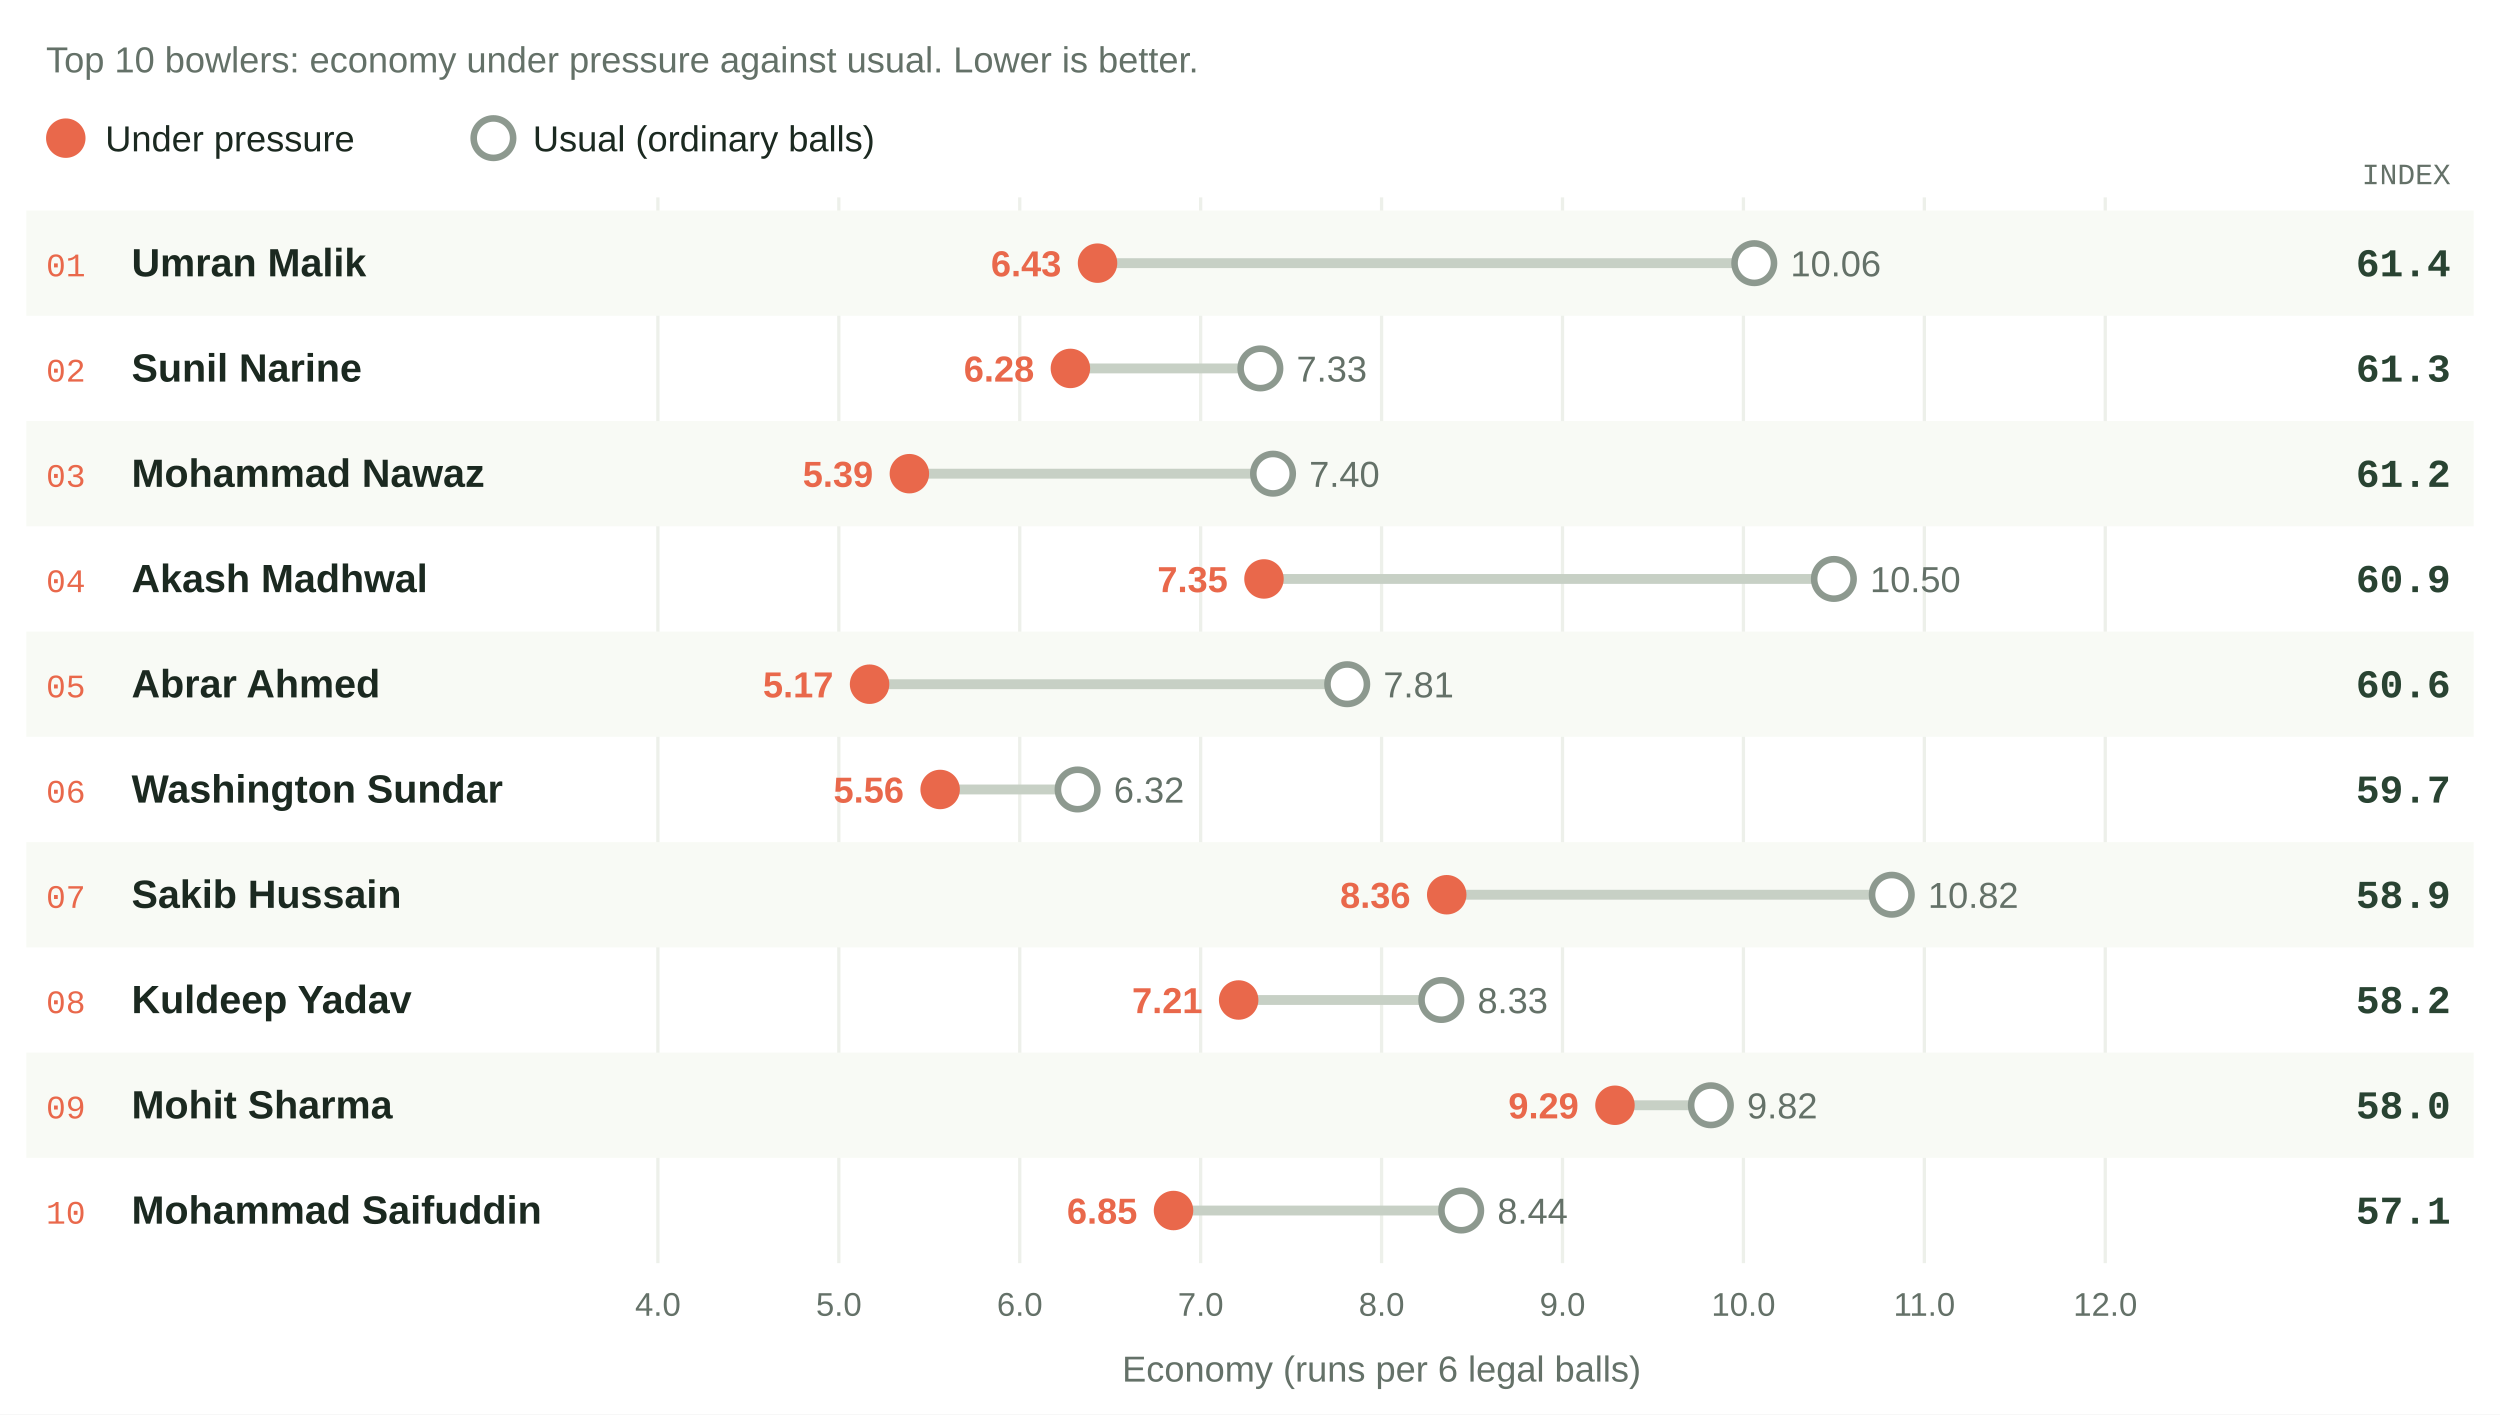
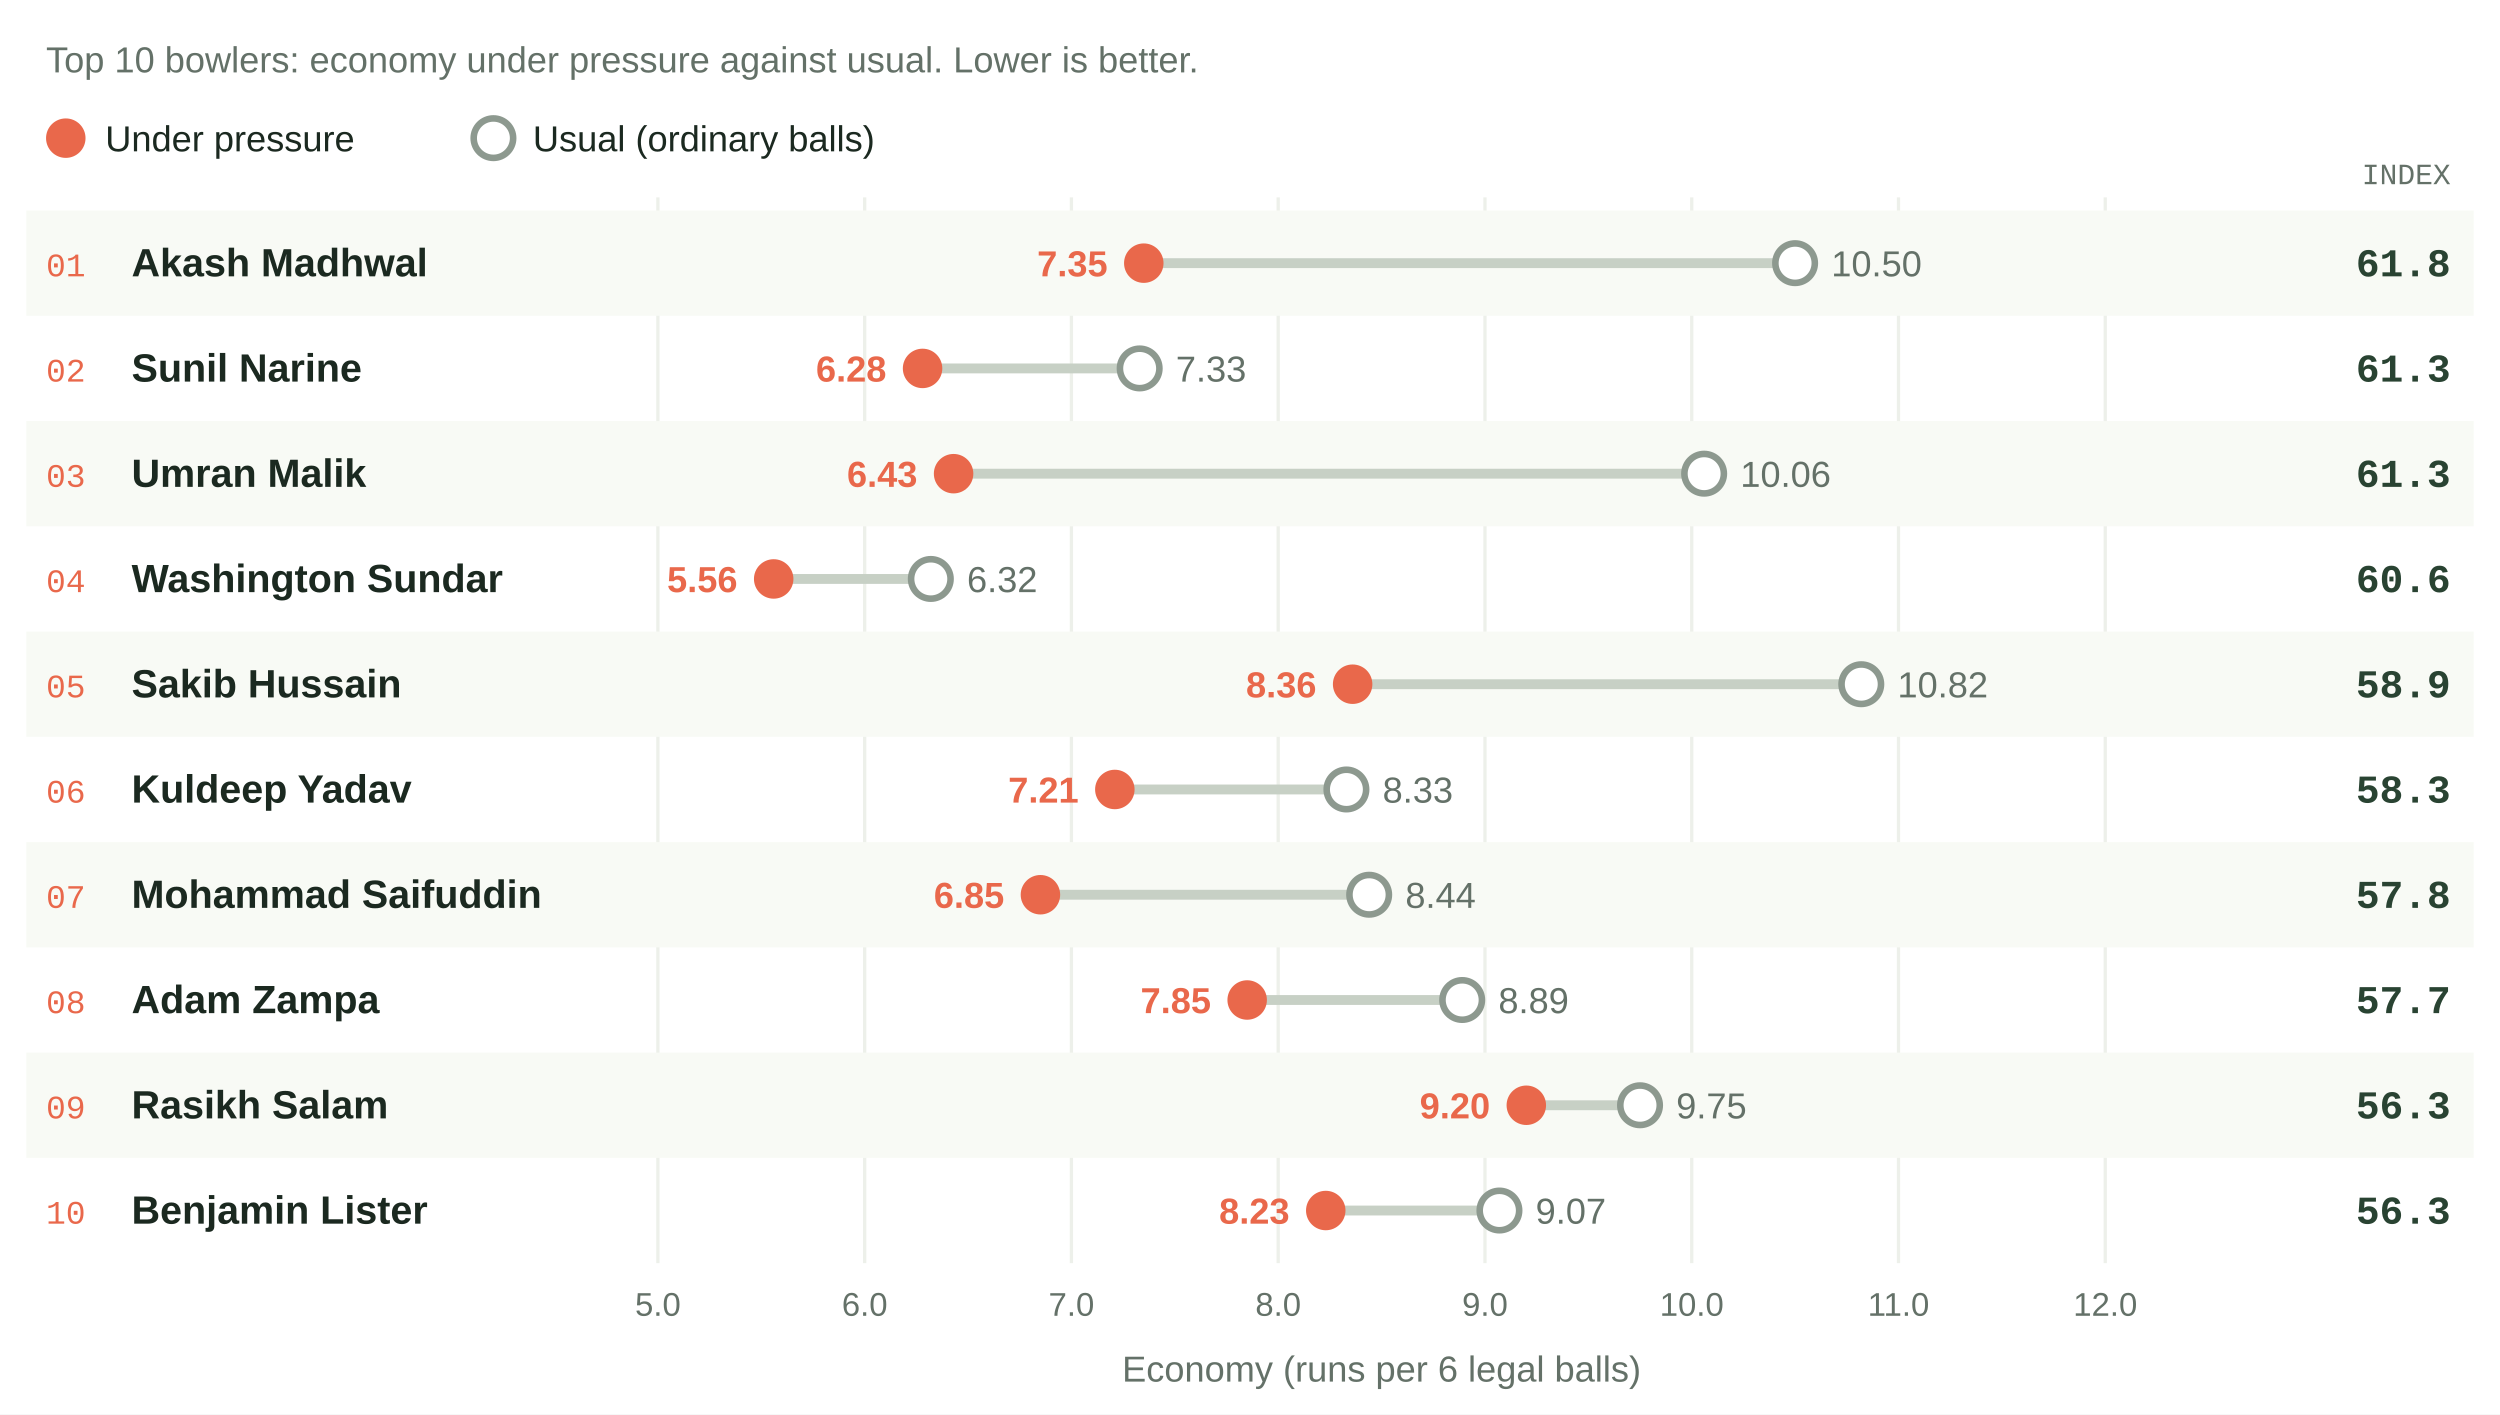
<svg xmlns="http://www.w3.org/2000/svg" viewBox="0 0 760 430" width="760" height="430" role="img" aria-label="Top 10 bowlers: pressure economy against usual economy">
  <rect x="0" y="0" width="760" height="430" fill="#ffffff" />
  <text x="14" y="22" font-family="Segoe UI, Arial, sans-serif" font-size="11" font-weight="normal" fill="#647168" text-anchor="start">Top 10 bowlers: economy under pressure against usual. Lower is better.</text>
  <circle cx="20" cy="42" r="6" fill="#e9684b" stroke="none" stroke-width="0" />
  <text x="32" y="46" font-family="Segoe UI, Arial, sans-serif" font-size="11" font-weight="normal" fill="#1b2920" text-anchor="start">Under pressure</text>
  <circle cx="150" cy="42" r="6" fill="#ffffff" stroke="#8d998f" stroke-width="2" />
  <text x="162" y="46" font-family="Segoe UI, Arial, sans-serif" font-size="11" font-weight="normal" fill="#1b2920" text-anchor="start">Usual (ordinary balls)</text>
  <text x="745" y="56" font-family="Consolas, Courier New, monospace" font-size="9" font-weight="normal" fill="#647168" text-anchor="end">INDEX</text>
  <line x1="200" y1="60" x2="200" y2="384" stroke="#edf0ea" stroke-width="1" />
-   <text x="200" y="400" font-family="Segoe UI, Arial, sans-serif" font-size="10" font-weight="normal" fill="#647168" text-anchor="middle">4.0</text>
-   <line x1="255" y1="60" x2="255" y2="384" stroke="#edf0ea" stroke-width="1" />
-   <text x="255" y="400" font-family="Segoe UI, Arial, sans-serif" font-size="10" font-weight="normal" fill="#647168" text-anchor="middle">5.0</text>
-   <line x1="310" y1="60" x2="310" y2="384" stroke="#edf0ea" stroke-width="1" />
-   <text x="310" y="400" font-family="Segoe UI, Arial, sans-serif" font-size="10" font-weight="normal" fill="#647168" text-anchor="middle">6.0</text>
-   <line x1="365" y1="60" x2="365" y2="384" stroke="#edf0ea" stroke-width="1" />
-   <text x="365" y="400" font-family="Segoe UI, Arial, sans-serif" font-size="10" font-weight="normal" fill="#647168" text-anchor="middle">7.0</text>
-   <line x1="420" y1="60" x2="420" y2="384" stroke="#edf0ea" stroke-width="1" />
-   <text x="420" y="400" font-family="Segoe UI, Arial, sans-serif" font-size="10" font-weight="normal" fill="#647168" text-anchor="middle">8.0</text>
-   <line x1="475" y1="60" x2="475" y2="384" stroke="#edf0ea" stroke-width="1" />
-   <text x="475" y="400" font-family="Segoe UI, Arial, sans-serif" font-size="10" font-weight="normal" fill="#647168" text-anchor="middle">9.0</text>
-   <line x1="530" y1="60" x2="530" y2="384" stroke="#edf0ea" stroke-width="1" />
-   <text x="530" y="400" font-family="Segoe UI, Arial, sans-serif" font-size="10" font-weight="normal" fill="#647168" text-anchor="middle">10.0</text>
-   <line x1="585" y1="60" x2="585" y2="384" stroke="#edf0ea" stroke-width="1" />
-   <text x="585" y="400" font-family="Segoe UI, Arial, sans-serif" font-size="10" font-weight="normal" fill="#647168" text-anchor="middle">11.0</text>
+   <text x="200" y="400" font-family="Segoe UI, Arial, sans-serif" font-size="10" font-weight="normal" fill="#647168" text-anchor="middle">5.0</text>
+   <line x1="262.86" y1="60" x2="262.86" y2="384" stroke="#edf0ea" stroke-width="1" />
+   <text x="262.86" y="400" font-family="Segoe UI, Arial, sans-serif" font-size="10" font-weight="normal" fill="#647168" text-anchor="middle">6.0</text>
+   <line x1="325.71" y1="60" x2="325.71" y2="384" stroke="#edf0ea" stroke-width="1" />
+   <text x="325.71" y="400" font-family="Segoe UI, Arial, sans-serif" font-size="10" font-weight="normal" fill="#647168" text-anchor="middle">7.0</text>
+   <line x1="388.57" y1="60" x2="388.57" y2="384" stroke="#edf0ea" stroke-width="1" />
+   <text x="388.57" y="400" font-family="Segoe UI, Arial, sans-serif" font-size="10" font-weight="normal" fill="#647168" text-anchor="middle">8.0</text>
+   <line x1="451.43" y1="60" x2="451.43" y2="384" stroke="#edf0ea" stroke-width="1" />
+   <text x="451.43" y="400" font-family="Segoe UI, Arial, sans-serif" font-size="10" font-weight="normal" fill="#647168" text-anchor="middle">9.0</text>
+   <line x1="514.29" y1="60" x2="514.29" y2="384" stroke="#edf0ea" stroke-width="1" />
+   <text x="514.29" y="400" font-family="Segoe UI, Arial, sans-serif" font-size="10" font-weight="normal" fill="#647168" text-anchor="middle">10.0</text>
+   <line x1="577.14" y1="60" x2="577.14" y2="384" stroke="#edf0ea" stroke-width="1" />
+   <text x="577.14" y="400" font-family="Segoe UI, Arial, sans-serif" font-size="10" font-weight="normal" fill="#647168" text-anchor="middle">11.0</text>
  <line x1="640" y1="60" x2="640" y2="384" stroke="#edf0ea" stroke-width="1" />
  <text x="640" y="400" font-family="Segoe UI, Arial, sans-serif" font-size="10" font-weight="normal" fill="#647168" text-anchor="middle">12.0</text>
  <text x="420" y="420" font-family="Segoe UI, Arial, sans-serif" font-size="11" font-weight="normal" fill="#647168" text-anchor="middle">Economy (runs per 6 legal balls)</text>
-   <g class="row" data-rank="1" data-player="Umran Malik" data-index="61.4" data-pressure="6.43" data-usual="10.06">
+   <g class="row" data-rank="1" data-player="Akash Madhwal" data-index="61.8" data-pressure="7.35" data-usual="10.50">
    <rect x="8" y="64" width="744" height="32" fill="#f8faf5" />
    <text x="14" y="84" font-family="Consolas, Courier New, monospace" font-size="10" font-weight="normal" fill="#e9684b" text-anchor="start">01</text>
-     <text x="40" y="84" font-family="Segoe UI, Arial, sans-serif" font-size="12" font-weight="600" fill="#1b2920" text-anchor="start">Umran Malik</text>
-     <line x1="333.65" y1="80" x2="533.3" y2="80" stroke="#c7d0c5" stroke-width="3" />
-     <circle cx="533.3" cy="80" r="6" fill="#ffffff" stroke="#8d998f" stroke-width="2" />
-     <circle cx="333.65" cy="80" r="6" fill="#e9684b" stroke="none" stroke-width="0" />
-     <text x="322.65" y="84" font-family="Segoe UI, Arial, sans-serif" font-size="11" font-weight="700" fill="#e9684b" text-anchor="end" class="v-pressure">6.43</text>
-     <text x="544.3" y="84" font-family="Segoe UI, Arial, sans-serif" font-size="11" font-weight="normal" fill="#647168" text-anchor="start" class="v-usual">10.06</text>
-     <text x="745" y="84" font-family="Consolas, Courier New, monospace" font-size="12" font-weight="700" fill="#294332" text-anchor="end" class="v-index">61.4</text>
+     <text x="40" y="84" font-family="Segoe UI, Arial, sans-serif" font-size="12" font-weight="600" fill="#1b2920" text-anchor="start">Akash Madhwal</text>
+     <line x1="347.71" y1="80" x2="545.71" y2="80" stroke="#c7d0c5" stroke-width="3" />
+     <circle cx="545.71" cy="80" r="6" fill="#ffffff" stroke="#8d998f" stroke-width="2" />
+     <circle cx="347.71" cy="80" r="6" fill="#e9684b" stroke="none" stroke-width="0" />
+     <text x="336.71" y="84" font-family="Segoe UI, Arial, sans-serif" font-size="11" font-weight="700" fill="#e9684b" text-anchor="end" class="v-pressure">7.35</text>
+     <text x="556.71" y="84" font-family="Segoe UI, Arial, sans-serif" font-size="11" font-weight="normal" fill="#647168" text-anchor="start" class="v-usual">10.50</text>
+     <text x="745" y="84" font-family="Consolas, Courier New, monospace" font-size="12" font-weight="700" fill="#294332" text-anchor="end" class="v-index">61.8</text>
  </g>
  <g class="row" data-rank="2" data-player="Sunil Narine" data-index="61.3" data-pressure="6.28" data-usual="7.33">
    <text x="14" y="116" font-family="Consolas, Courier New, monospace" font-size="10" font-weight="normal" fill="#e9684b" text-anchor="start">02</text>
    <text x="40" y="116" font-family="Segoe UI, Arial, sans-serif" font-size="12" font-weight="600" fill="#1b2920" text-anchor="start">Sunil Narine</text>
-     <line x1="325.4" y1="112" x2="383.15" y2="112" stroke="#c7d0c5" stroke-width="3" />
-     <circle cx="383.15" cy="112" r="6" fill="#ffffff" stroke="#8d998f" stroke-width="2" />
-     <circle cx="325.4" cy="112" r="6" fill="#e9684b" stroke="none" stroke-width="0" />
-     <text x="314.4" y="116" font-family="Segoe UI, Arial, sans-serif" font-size="11" font-weight="700" fill="#e9684b" text-anchor="end" class="v-pressure">6.28</text>
-     <text x="394.15" y="116" font-family="Segoe UI, Arial, sans-serif" font-size="11" font-weight="normal" fill="#647168" text-anchor="start" class="v-usual">7.33</text>
+     <line x1="280.46" y1="112" x2="346.46" y2="112" stroke="#c7d0c5" stroke-width="3" />
+     <circle cx="346.46" cy="112" r="6" fill="#ffffff" stroke="#8d998f" stroke-width="2" />
+     <circle cx="280.46" cy="112" r="6" fill="#e9684b" stroke="none" stroke-width="0" />
+     <text x="269.46" y="116" font-family="Segoe UI, Arial, sans-serif" font-size="11" font-weight="700" fill="#e9684b" text-anchor="end" class="v-pressure">6.28</text>
+     <text x="357.46" y="116" font-family="Segoe UI, Arial, sans-serif" font-size="11" font-weight="normal" fill="#647168" text-anchor="start" class="v-usual">7.33</text>
    <text x="745" y="116" font-family="Consolas, Courier New, monospace" font-size="12" font-weight="700" fill="#294332" text-anchor="end" class="v-index">61.3</text>
  </g>
-   <g class="row" data-rank="3" data-player="Mohammad Nawaz" data-index="61.2" data-pressure="5.39" data-usual="7.40">
+   <g class="row" data-rank="3" data-player="Umran Malik" data-index="61.3" data-pressure="6.43" data-usual="10.06">
    <rect x="8" y="128" width="744" height="32" fill="#f8faf5" />
    <text x="14" y="148" font-family="Consolas, Courier New, monospace" font-size="10" font-weight="normal" fill="#e9684b" text-anchor="start">03</text>
-     <text x="40" y="148" font-family="Segoe UI, Arial, sans-serif" font-size="12" font-weight="600" fill="#1b2920" text-anchor="start">Mohammad Nawaz</text>
-     <line x1="276.45" y1="144" x2="387" y2="144" stroke="#c7d0c5" stroke-width="3" />
-     <circle cx="387" cy="144" r="6" fill="#ffffff" stroke="#8d998f" stroke-width="2" />
-     <circle cx="276.45" cy="144" r="6" fill="#e9684b" stroke="none" stroke-width="0" />
-     <text x="265.45" y="148" font-family="Segoe UI, Arial, sans-serif" font-size="11" font-weight="700" fill="#e9684b" text-anchor="end" class="v-pressure">5.39</text>
-     <text x="398" y="148" font-family="Segoe UI, Arial, sans-serif" font-size="11" font-weight="normal" fill="#647168" text-anchor="start" class="v-usual">7.40</text>
-     <text x="745" y="148" font-family="Consolas, Courier New, monospace" font-size="12" font-weight="700" fill="#294332" text-anchor="end" class="v-index">61.2</text>
+     <text x="40" y="148" font-family="Segoe UI, Arial, sans-serif" font-size="12" font-weight="600" fill="#1b2920" text-anchor="start">Umran Malik</text>
+     <line x1="289.89" y1="144" x2="518.06" y2="144" stroke="#c7d0c5" stroke-width="3" />
+     <circle cx="518.06" cy="144" r="6" fill="#ffffff" stroke="#8d998f" stroke-width="2" />
+     <circle cx="289.89" cy="144" r="6" fill="#e9684b" stroke="none" stroke-width="0" />
+     <text x="278.89" y="148" font-family="Segoe UI, Arial, sans-serif" font-size="11" font-weight="700" fill="#e9684b" text-anchor="end" class="v-pressure">6.43</text>
+     <text x="529.06" y="148" font-family="Segoe UI, Arial, sans-serif" font-size="11" font-weight="normal" fill="#647168" text-anchor="start" class="v-usual">10.06</text>
+     <text x="745" y="148" font-family="Consolas, Courier New, monospace" font-size="12" font-weight="700" fill="#294332" text-anchor="end" class="v-index">61.3</text>
  </g>
-   <g class="row" data-rank="4" data-player="Akash Madhwal" data-index="60.9" data-pressure="7.35" data-usual="10.50">
+   <g class="row" data-rank="4" data-player="Washington Sundar" data-index="60.6" data-pressure="5.56" data-usual="6.32">
    <text x="14" y="180" font-family="Consolas, Courier New, monospace" font-size="10" font-weight="normal" fill="#e9684b" text-anchor="start">04</text>
-     <text x="40" y="180" font-family="Segoe UI, Arial, sans-serif" font-size="12" font-weight="600" fill="#1b2920" text-anchor="start">Akash Madhwal</text>
-     <line x1="384.25" y1="176" x2="557.5" y2="176" stroke="#c7d0c5" stroke-width="3" />
-     <circle cx="557.5" cy="176" r="6" fill="#ffffff" stroke="#8d998f" stroke-width="2" />
-     <circle cx="384.25" cy="176" r="6" fill="#e9684b" stroke="none" stroke-width="0" />
-     <text x="373.25" y="180" font-family="Segoe UI, Arial, sans-serif" font-size="11" font-weight="700" fill="#e9684b" text-anchor="end" class="v-pressure">7.35</text>
-     <text x="568.5" y="180" font-family="Segoe UI, Arial, sans-serif" font-size="11" font-weight="normal" fill="#647168" text-anchor="start" class="v-usual">10.50</text>
-     <text x="745" y="180" font-family="Consolas, Courier New, monospace" font-size="12" font-weight="700" fill="#294332" text-anchor="end" class="v-index">60.9</text>
+     <text x="40" y="180" font-family="Segoe UI, Arial, sans-serif" font-size="12" font-weight="600" fill="#1b2920" text-anchor="start">Washington Sundar</text>
+     <line x1="235.2" y1="176" x2="282.97" y2="176" stroke="#c7d0c5" stroke-width="3" />
+     <circle cx="282.97" cy="176" r="6" fill="#ffffff" stroke="#8d998f" stroke-width="2" />
+     <circle cx="235.2" cy="176" r="6" fill="#e9684b" stroke="none" stroke-width="0" />
+     <text x="224.2" y="180" font-family="Segoe UI, Arial, sans-serif" font-size="11" font-weight="700" fill="#e9684b" text-anchor="end" class="v-pressure">5.56</text>
+     <text x="293.97" y="180" font-family="Segoe UI, Arial, sans-serif" font-size="11" font-weight="normal" fill="#647168" text-anchor="start" class="v-usual">6.32</text>
+     <text x="745" y="180" font-family="Consolas, Courier New, monospace" font-size="12" font-weight="700" fill="#294332" text-anchor="end" class="v-index">60.6</text>
  </g>
-   <g class="row" data-rank="5" data-player="Abrar Ahmed" data-index="60.6" data-pressure="5.17" data-usual="7.81">
+   <g class="row" data-rank="5" data-player="Sakib Hussain" data-index="58.9" data-pressure="8.36" data-usual="10.82">
    <rect x="8" y="192" width="744" height="32" fill="#f8faf5" />
    <text x="14" y="212" font-family="Consolas, Courier New, monospace" font-size="10" font-weight="normal" fill="#e9684b" text-anchor="start">05</text>
-     <text x="40" y="212" font-family="Segoe UI, Arial, sans-serif" font-size="12" font-weight="600" fill="#1b2920" text-anchor="start">Abrar Ahmed</text>
-     <line x1="264.35" y1="208" x2="409.55" y2="208" stroke="#c7d0c5" stroke-width="3" />
-     <circle cx="409.55" cy="208" r="6" fill="#ffffff" stroke="#8d998f" stroke-width="2" />
-     <circle cx="264.35" cy="208" r="6" fill="#e9684b" stroke="none" stroke-width="0" />
-     <text x="253.35" y="212" font-family="Segoe UI, Arial, sans-serif" font-size="11" font-weight="700" fill="#e9684b" text-anchor="end" class="v-pressure">5.17</text>
-     <text x="420.55" y="212" font-family="Segoe UI, Arial, sans-serif" font-size="11" font-weight="normal" fill="#647168" text-anchor="start" class="v-usual">7.81</text>
-     <text x="745" y="212" font-family="Consolas, Courier New, monospace" font-size="12" font-weight="700" fill="#294332" text-anchor="end" class="v-index">60.6</text>
+     <text x="40" y="212" font-family="Segoe UI, Arial, sans-serif" font-size="12" font-weight="600" fill="#1b2920" text-anchor="start">Sakib Hussain</text>
+     <line x1="411.2" y1="208" x2="565.83" y2="208" stroke="#c7d0c5" stroke-width="3" />
+     <circle cx="565.83" cy="208" r="6" fill="#ffffff" stroke="#8d998f" stroke-width="2" />
+     <circle cx="411.2" cy="208" r="6" fill="#e9684b" stroke="none" stroke-width="0" />
+     <text x="400.2" y="212" font-family="Segoe UI, Arial, sans-serif" font-size="11" font-weight="700" fill="#e9684b" text-anchor="end" class="v-pressure">8.36</text>
+     <text x="576.83" y="212" font-family="Segoe UI, Arial, sans-serif" font-size="11" font-weight="normal" fill="#647168" text-anchor="start" class="v-usual">10.82</text>
+     <text x="745" y="212" font-family="Consolas, Courier New, monospace" font-size="12" font-weight="700" fill="#294332" text-anchor="end" class="v-index">58.9</text>
  </g>
-   <g class="row" data-rank="6" data-player="Washington Sundar" data-index="59.7" data-pressure="5.56" data-usual="6.32">
+   <g class="row" data-rank="6" data-player="Kuldeep Yadav" data-index="58.3" data-pressure="7.21" data-usual="8.33">
    <text x="14" y="244" font-family="Consolas, Courier New, monospace" font-size="10" font-weight="normal" fill="#e9684b" text-anchor="start">06</text>
-     <text x="40" y="244" font-family="Segoe UI, Arial, sans-serif" font-size="12" font-weight="600" fill="#1b2920" text-anchor="start">Washington Sundar</text>
-     <line x1="285.8" y1="240" x2="327.6" y2="240" stroke="#c7d0c5" stroke-width="3" />
-     <circle cx="327.6" cy="240" r="6" fill="#ffffff" stroke="#8d998f" stroke-width="2" />
-     <circle cx="285.8" cy="240" r="6" fill="#e9684b" stroke="none" stroke-width="0" />
-     <text x="274.8" y="244" font-family="Segoe UI, Arial, sans-serif" font-size="11" font-weight="700" fill="#e9684b" text-anchor="end" class="v-pressure">5.56</text>
-     <text x="338.6" y="244" font-family="Segoe UI, Arial, sans-serif" font-size="11" font-weight="normal" fill="#647168" text-anchor="start" class="v-usual">6.32</text>
-     <text x="745" y="244" font-family="Consolas, Courier New, monospace" font-size="12" font-weight="700" fill="#294332" text-anchor="end" class="v-index">59.7</text>
+     <text x="40" y="244" font-family="Segoe UI, Arial, sans-serif" font-size="12" font-weight="600" fill="#1b2920" text-anchor="start">Kuldeep Yadav</text>
+     <line x1="338.91" y1="240" x2="409.31" y2="240" stroke="#c7d0c5" stroke-width="3" />
+     <circle cx="409.31" cy="240" r="6" fill="#ffffff" stroke="#8d998f" stroke-width="2" />
+     <circle cx="338.91" cy="240" r="6" fill="#e9684b" stroke="none" stroke-width="0" />
+     <text x="327.91" y="244" font-family="Segoe UI, Arial, sans-serif" font-size="11" font-weight="700" fill="#e9684b" text-anchor="end" class="v-pressure">7.21</text>
+     <text x="420.31" y="244" font-family="Segoe UI, Arial, sans-serif" font-size="11" font-weight="normal" fill="#647168" text-anchor="start" class="v-usual">8.33</text>
+     <text x="745" y="244" font-family="Consolas, Courier New, monospace" font-size="12" font-weight="700" fill="#294332" text-anchor="end" class="v-index">58.3</text>
  </g>
-   <g class="row" data-rank="7" data-player="Sakib Hussain" data-index="58.9" data-pressure="8.36" data-usual="10.82">
+   <g class="row" data-rank="7" data-player="Mohammad Saifuddin" data-index="57.8" data-pressure="6.85" data-usual="8.44">
    <rect x="8" y="256" width="744" height="32" fill="#f8faf5" />
    <text x="14" y="276" font-family="Consolas, Courier New, monospace" font-size="10" font-weight="normal" fill="#e9684b" text-anchor="start">07</text>
-     <text x="40" y="276" font-family="Segoe UI, Arial, sans-serif" font-size="12" font-weight="600" fill="#1b2920" text-anchor="start">Sakib Hussain</text>
-     <line x1="439.8" y1="272" x2="575.1" y2="272" stroke="#c7d0c5" stroke-width="3" />
-     <circle cx="575.1" cy="272" r="6" fill="#ffffff" stroke="#8d998f" stroke-width="2" />
-     <circle cx="439.8" cy="272" r="6" fill="#e9684b" stroke="none" stroke-width="0" />
-     <text x="428.8" y="276" font-family="Segoe UI, Arial, sans-serif" font-size="11" font-weight="700" fill="#e9684b" text-anchor="end" class="v-pressure">8.36</text>
-     <text x="586.1" y="276" font-family="Segoe UI, Arial, sans-serif" font-size="11" font-weight="normal" fill="#647168" text-anchor="start" class="v-usual">10.82</text>
-     <text x="745" y="276" font-family="Consolas, Courier New, monospace" font-size="12" font-weight="700" fill="#294332" text-anchor="end" class="v-index">58.9</text>
+     <text x="40" y="276" font-family="Segoe UI, Arial, sans-serif" font-size="12" font-weight="600" fill="#1b2920" text-anchor="start">Mohammad Saifuddin</text>
+     <line x1="316.29" y1="272" x2="416.23" y2="272" stroke="#c7d0c5" stroke-width="3" />
+     <circle cx="416.23" cy="272" r="6" fill="#ffffff" stroke="#8d998f" stroke-width="2" />
+     <circle cx="316.29" cy="272" r="6" fill="#e9684b" stroke="none" stroke-width="0" />
+     <text x="305.29" y="276" font-family="Segoe UI, Arial, sans-serif" font-size="11" font-weight="700" fill="#e9684b" text-anchor="end" class="v-pressure">6.85</text>
+     <text x="427.23" y="276" font-family="Segoe UI, Arial, sans-serif" font-size="11" font-weight="normal" fill="#647168" text-anchor="start" class="v-usual">8.44</text>
+     <text x="745" y="276" font-family="Consolas, Courier New, monospace" font-size="12" font-weight="700" fill="#294332" text-anchor="end" class="v-index">57.8</text>
  </g>
-   <g class="row" data-rank="8" data-player="Kuldeep Yadav" data-index="58.2" data-pressure="7.21" data-usual="8.33">
+   <g class="row" data-rank="8" data-player="Adam Zampa" data-index="57.7" data-pressure="7.85" data-usual="8.89">
    <text x="14" y="308" font-family="Consolas, Courier New, monospace" font-size="10" font-weight="normal" fill="#e9684b" text-anchor="start">08</text>
-     <text x="40" y="308" font-family="Segoe UI, Arial, sans-serif" font-size="12" font-weight="600" fill="#1b2920" text-anchor="start">Kuldeep Yadav</text>
-     <line x1="376.55" y1="304" x2="438.15" y2="304" stroke="#c7d0c5" stroke-width="3" />
-     <circle cx="438.15" cy="304" r="6" fill="#ffffff" stroke="#8d998f" stroke-width="2" />
-     <circle cx="376.55" cy="304" r="6" fill="#e9684b" stroke="none" stroke-width="0" />
-     <text x="365.55" y="308" font-family="Segoe UI, Arial, sans-serif" font-size="11" font-weight="700" fill="#e9684b" text-anchor="end" class="v-pressure">7.21</text>
-     <text x="449.15" y="308" font-family="Segoe UI, Arial, sans-serif" font-size="11" font-weight="normal" fill="#647168" text-anchor="start" class="v-usual">8.33</text>
-     <text x="745" y="308" font-family="Consolas, Courier New, monospace" font-size="12" font-weight="700" fill="#294332" text-anchor="end" class="v-index">58.2</text>
+     <text x="40" y="308" font-family="Segoe UI, Arial, sans-serif" font-size="12" font-weight="600" fill="#1b2920" text-anchor="start">Adam Zampa</text>
+     <line x1="379.14" y1="304" x2="444.51" y2="304" stroke="#c7d0c5" stroke-width="3" />
+     <circle cx="444.51" cy="304" r="6" fill="#ffffff" stroke="#8d998f" stroke-width="2" />
+     <circle cx="379.14" cy="304" r="6" fill="#e9684b" stroke="none" stroke-width="0" />
+     <text x="368.14" y="308" font-family="Segoe UI, Arial, sans-serif" font-size="11" font-weight="700" fill="#e9684b" text-anchor="end" class="v-pressure">7.85</text>
+     <text x="455.51" y="308" font-family="Segoe UI, Arial, sans-serif" font-size="11" font-weight="normal" fill="#647168" text-anchor="start" class="v-usual">8.89</text>
+     <text x="745" y="308" font-family="Consolas, Courier New, monospace" font-size="12" font-weight="700" fill="#294332" text-anchor="end" class="v-index">57.7</text>
  </g>
-   <g class="row" data-rank="9" data-player="Mohit Sharma" data-index="58.0" data-pressure="9.29" data-usual="9.82">
+   <g class="row" data-rank="9" data-player="Rasikh Salam" data-index="56.3" data-pressure="9.20" data-usual="9.75">
    <rect x="8" y="320" width="744" height="32" fill="#f8faf5" />
    <text x="14" y="340" font-family="Consolas, Courier New, monospace" font-size="10" font-weight="normal" fill="#e9684b" text-anchor="start">09</text>
-     <text x="40" y="340" font-family="Segoe UI, Arial, sans-serif" font-size="12" font-weight="600" fill="#1b2920" text-anchor="start">Mohit Sharma</text>
-     <line x1="490.95" y1="336" x2="520.1" y2="336" stroke="#c7d0c5" stroke-width="3" />
-     <circle cx="520.1" cy="336" r="6" fill="#ffffff" stroke="#8d998f" stroke-width="2" />
-     <circle cx="490.95" cy="336" r="6" fill="#e9684b" stroke="none" stroke-width="0" />
-     <text x="479.95" y="340" font-family="Segoe UI, Arial, sans-serif" font-size="11" font-weight="700" fill="#e9684b" text-anchor="end" class="v-pressure">9.29</text>
-     <text x="531.1" y="340" font-family="Segoe UI, Arial, sans-serif" font-size="11" font-weight="normal" fill="#647168" text-anchor="start" class="v-usual">9.82</text>
-     <text x="745" y="340" font-family="Consolas, Courier New, monospace" font-size="12" font-weight="700" fill="#294332" text-anchor="end" class="v-index">58.0</text>
+     <text x="40" y="340" font-family="Segoe UI, Arial, sans-serif" font-size="12" font-weight="600" fill="#1b2920" text-anchor="start">Rasikh Salam</text>
+     <line x1="464" y1="336" x2="498.57" y2="336" stroke="#c7d0c5" stroke-width="3" />
+     <circle cx="498.57" cy="336" r="6" fill="#ffffff" stroke="#8d998f" stroke-width="2" />
+     <circle cx="464" cy="336" r="6" fill="#e9684b" stroke="none" stroke-width="0" />
+     <text x="453" y="340" font-family="Segoe UI, Arial, sans-serif" font-size="11" font-weight="700" fill="#e9684b" text-anchor="end" class="v-pressure">9.20</text>
+     <text x="509.57" y="340" font-family="Segoe UI, Arial, sans-serif" font-size="11" font-weight="normal" fill="#647168" text-anchor="start" class="v-usual">9.75</text>
+     <text x="745" y="340" font-family="Consolas, Courier New, monospace" font-size="12" font-weight="700" fill="#294332" text-anchor="end" class="v-index">56.3</text>
  </g>
-   <g class="row" data-rank="10" data-player="Mohammad Saifuddin" data-index="57.1" data-pressure="6.85" data-usual="8.44">
+   <g class="row" data-rank="10" data-player="Benjamin Lister" data-index="56.3" data-pressure="8.23" data-usual="9.07">
    <text x="14" y="372" font-family="Consolas, Courier New, monospace" font-size="10" font-weight="normal" fill="#e9684b" text-anchor="start">10</text>
-     <text x="40" y="372" font-family="Segoe UI, Arial, sans-serif" font-size="12" font-weight="600" fill="#1b2920" text-anchor="start">Mohammad Saifuddin</text>
-     <line x1="356.75" y1="368" x2="444.2" y2="368" stroke="#c7d0c5" stroke-width="3" />
-     <circle cx="444.2" cy="368" r="6" fill="#ffffff" stroke="#8d998f" stroke-width="2" />
-     <circle cx="356.75" cy="368" r="6" fill="#e9684b" stroke="none" stroke-width="0" />
-     <text x="345.75" y="372" font-family="Segoe UI, Arial, sans-serif" font-size="11" font-weight="700" fill="#e9684b" text-anchor="end" class="v-pressure">6.85</text>
-     <text x="455.2" y="372" font-family="Segoe UI, Arial, sans-serif" font-size="11" font-weight="normal" fill="#647168" text-anchor="start" class="v-usual">8.44</text>
-     <text x="745" y="372" font-family="Consolas, Courier New, monospace" font-size="12" font-weight="700" fill="#294332" text-anchor="end" class="v-index">57.1</text>
+     <text x="40" y="372" font-family="Segoe UI, Arial, sans-serif" font-size="12" font-weight="600" fill="#1b2920" text-anchor="start">Benjamin Lister</text>
+     <line x1="403.03" y1="368" x2="455.83" y2="368" stroke="#c7d0c5" stroke-width="3" />
+     <circle cx="455.83" cy="368" r="6" fill="#ffffff" stroke="#8d998f" stroke-width="2" />
+     <circle cx="403.03" cy="368" r="6" fill="#e9684b" stroke="none" stroke-width="0" />
+     <text x="392.03" y="372" font-family="Segoe UI, Arial, sans-serif" font-size="11" font-weight="700" fill="#e9684b" text-anchor="end" class="v-pressure">8.23</text>
+     <text x="466.83" y="372" font-family="Segoe UI, Arial, sans-serif" font-size="11" font-weight="normal" fill="#647168" text-anchor="start" class="v-usual">9.07</text>
+     <text x="745" y="372" font-family="Consolas, Courier New, monospace" font-size="12" font-weight="700" fill="#294332" text-anchor="end" class="v-index">56.3</text>
  </g>
</svg>
